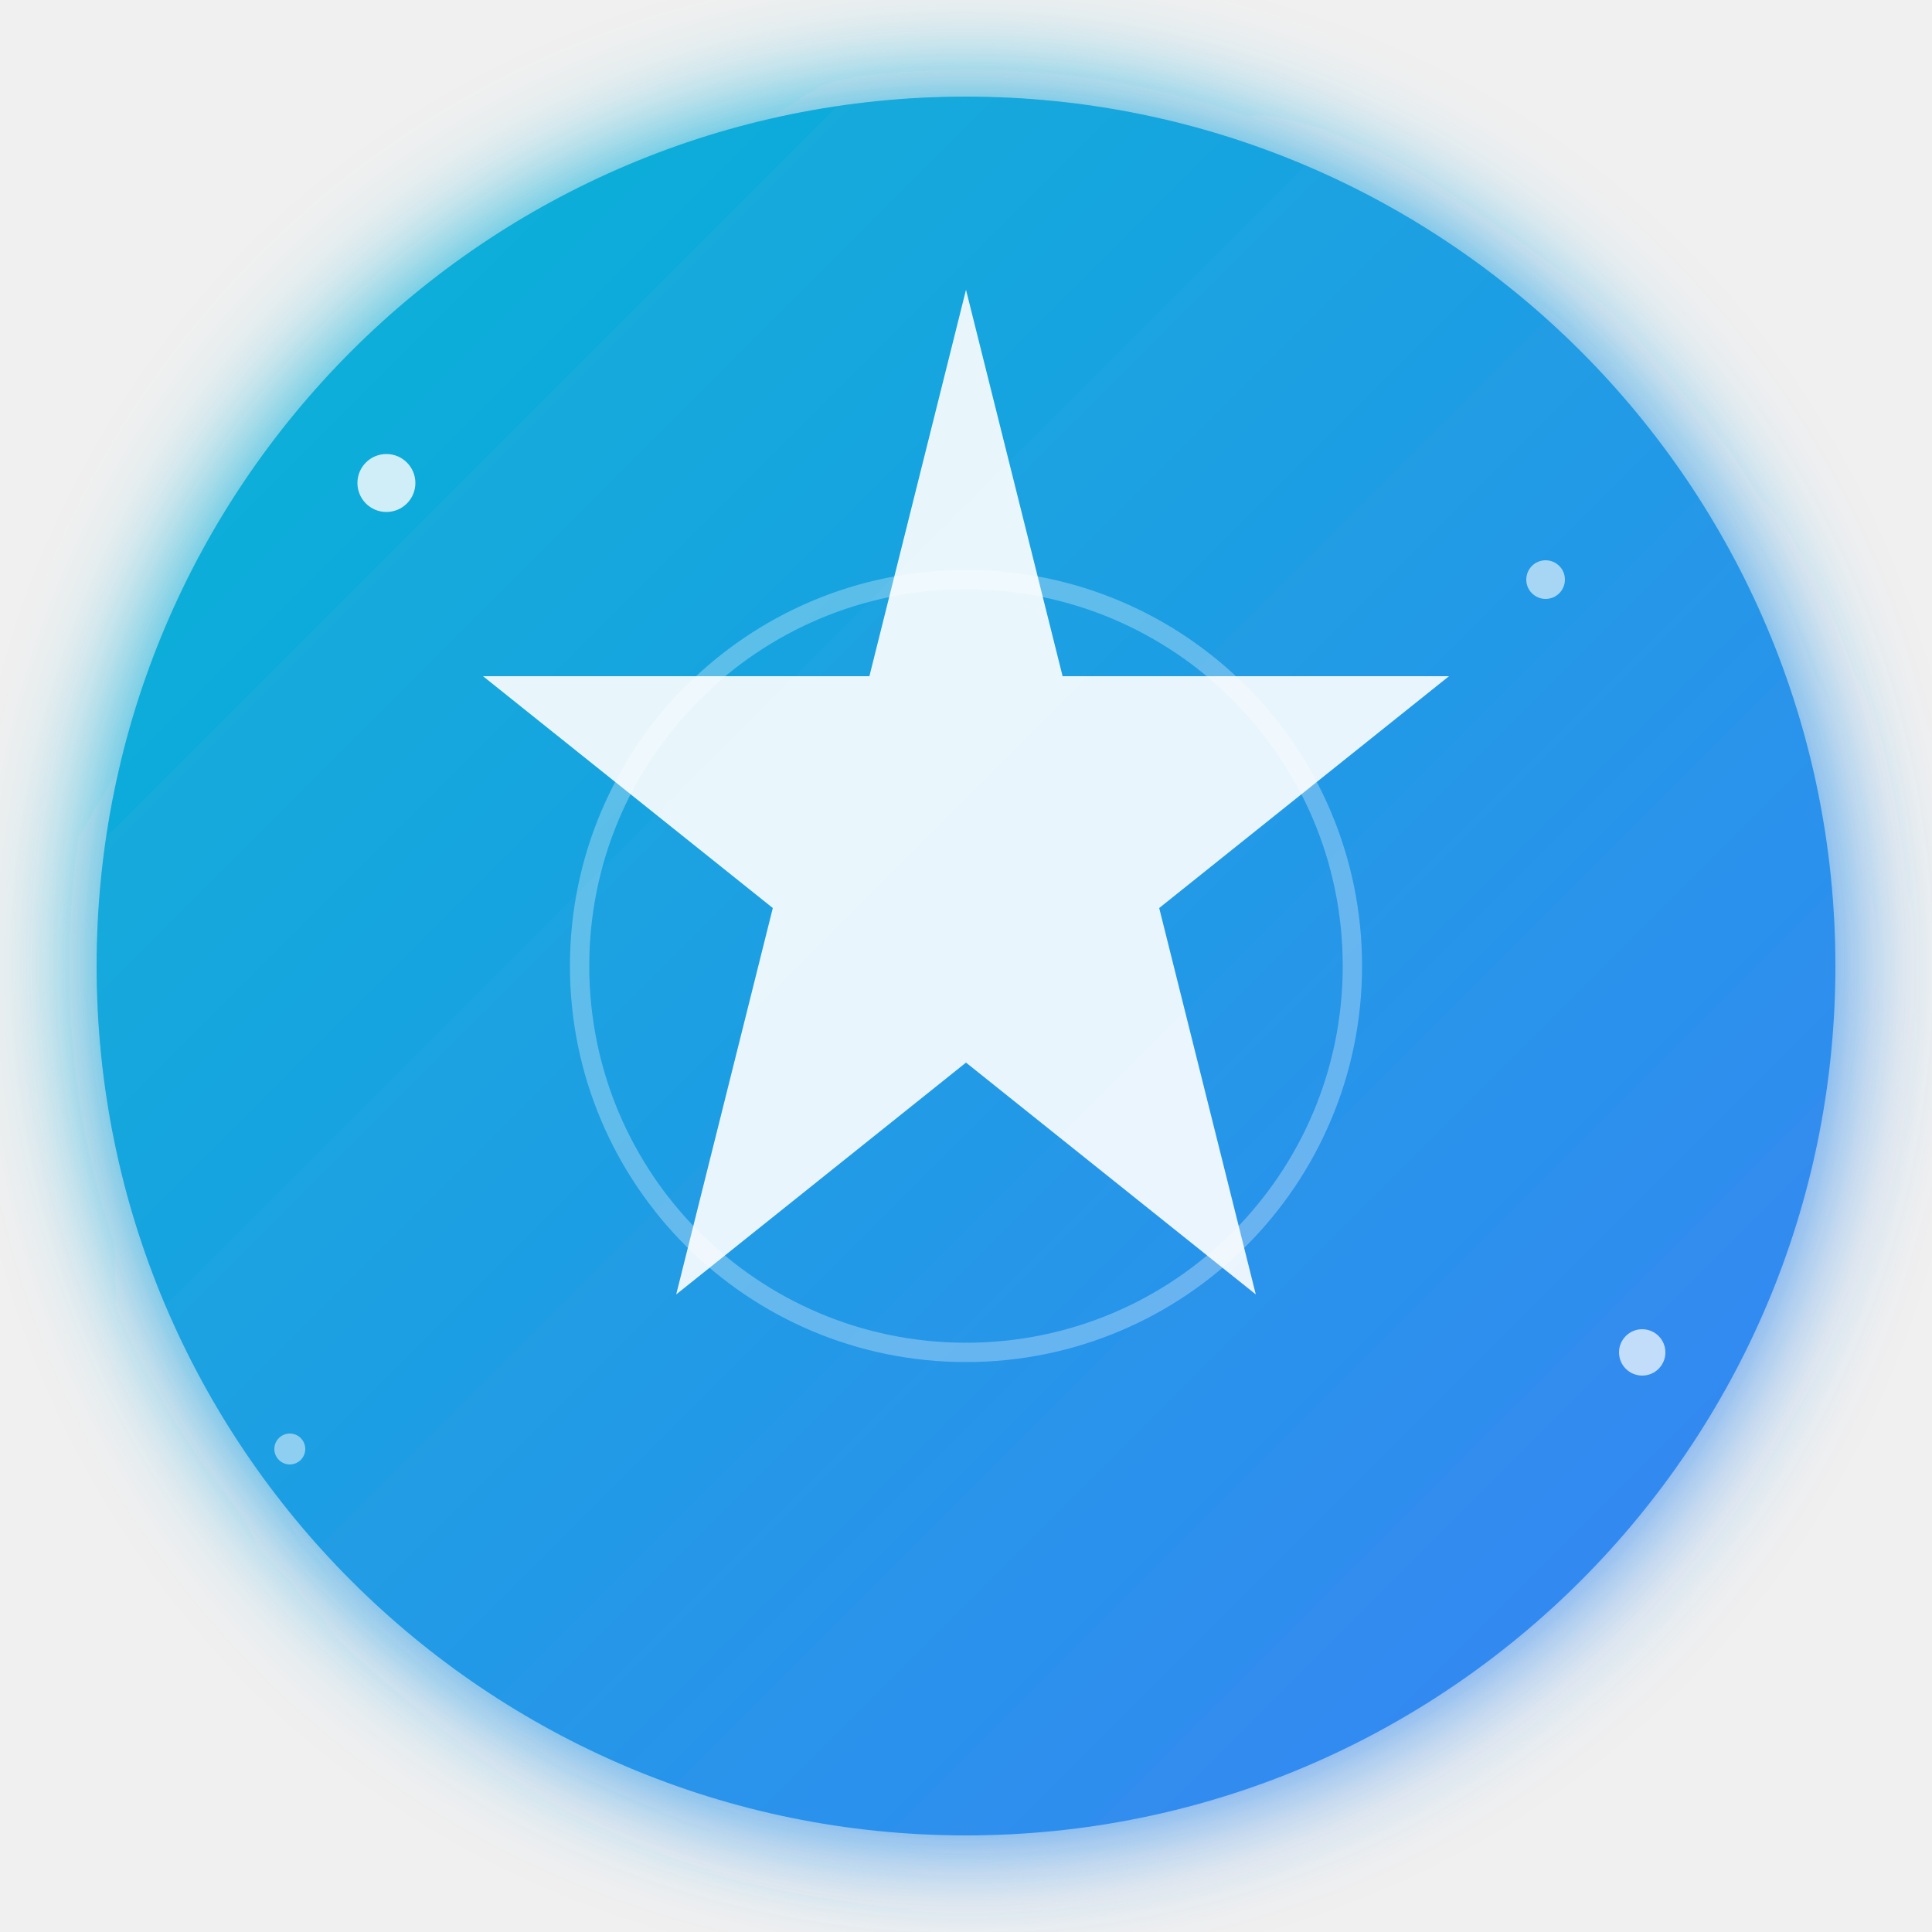
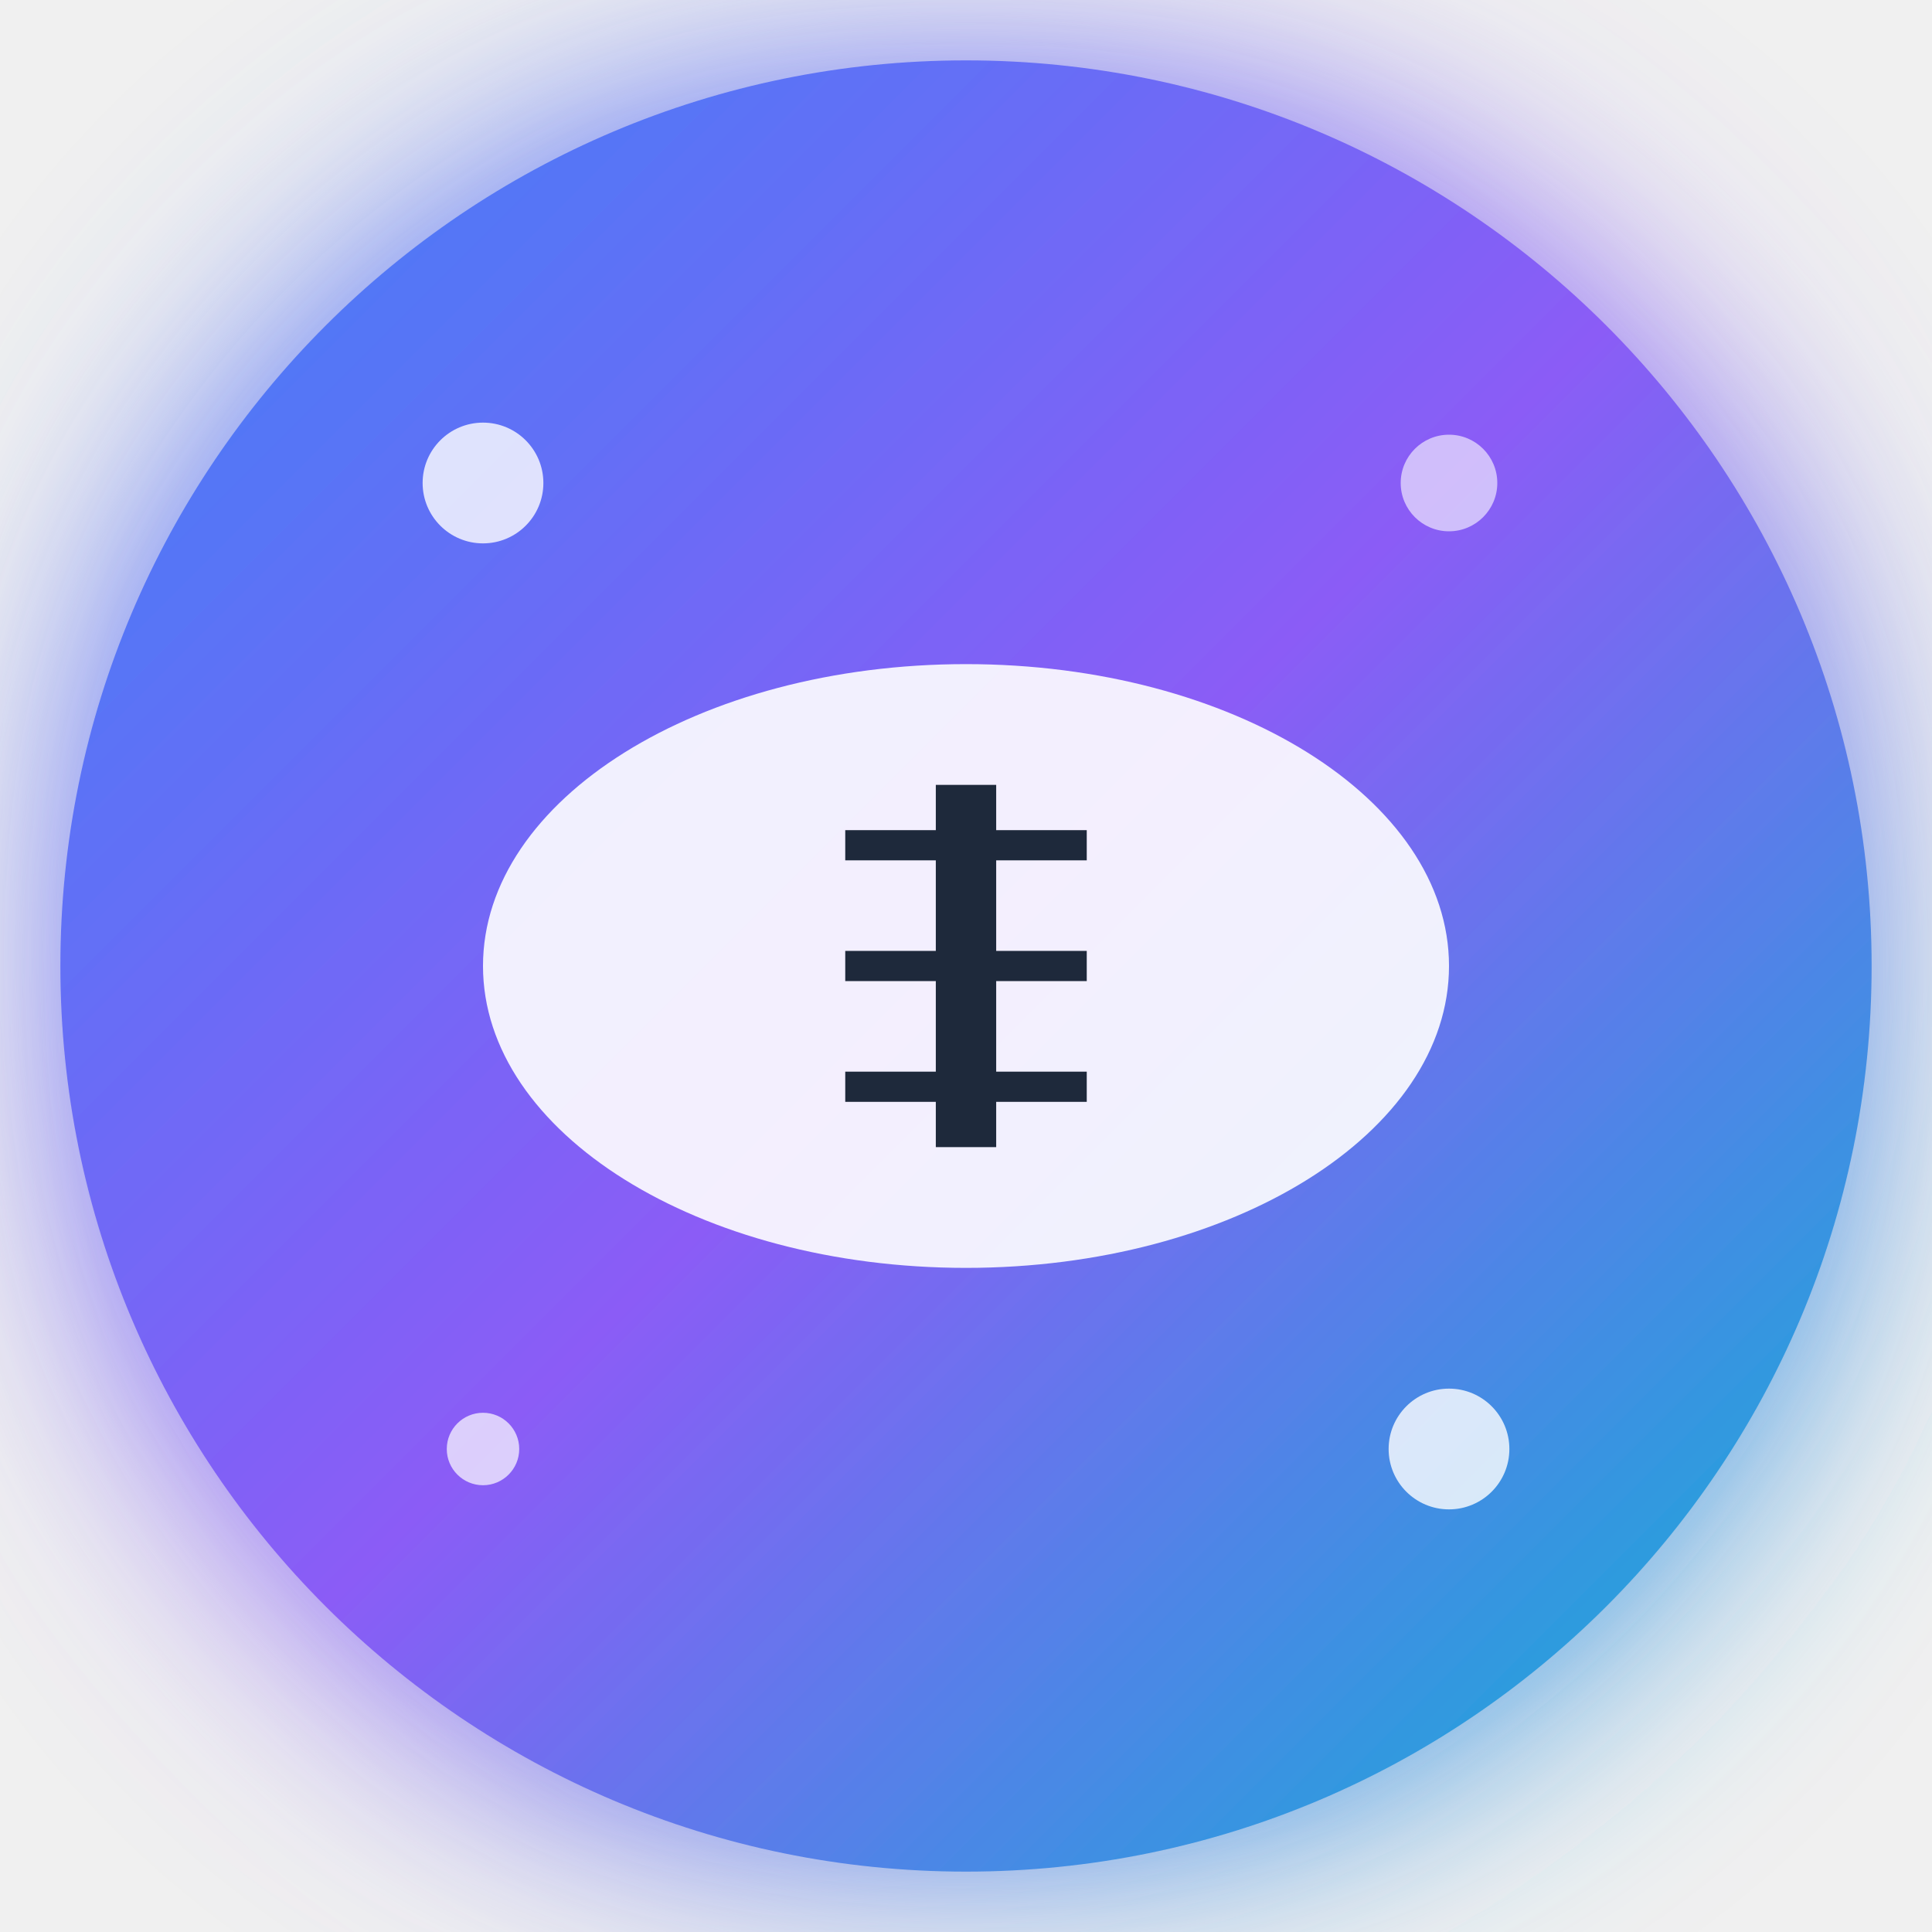
- <svg xmlns="http://www.w3.org/2000/svg" viewBox="0 0 100 100" width="100" height="100">
+ <svg xmlns="http://www.w3.org/2000/svg" width="32" height="32" viewBox="0 0 32 32" fill="none">
  <defs>
-     <linearGradient id="grad1" x1="0%" y1="0%" x2="100%" y2="100%">
-       <stop offset="0%" style="stop-color:#06b6d4;stop-opacity:1" />
-       <stop offset="100%" style="stop-color:#3b82f6;stop-opacity:1" />
+     <linearGradient id="astralGradient" x1="0%" y1="0%" x2="100%" y2="100%">
+       <stop offset="0%" style="stop-color:#3b82f6;stop-opacity:1" />
+       <stop offset="50%" style="stop-color:#8b5cf6;stop-opacity:1" />
+       <stop offset="100%" style="stop-color:#06b6d4;stop-opacity:1" />
    </linearGradient>
    <filter id="glow">
-       <feGaussianBlur stdDeviation="3" result="coloredBlur" />
+       <feGaussianBlur stdDeviation="2" result="coloredBlur" />
      <feMerge>
        <feMergeNode in="coloredBlur" />
        <feMergeNode in="SourceGraphic" />
      </feMerge>
    </filter>
  </defs>
-   <circle cx="50" cy="50" r="45" fill="url(#grad1)" filter="url(#glow)" />
-   <polygon points="50,15 55,35 75,35 60,47 65,67 50,55 35,67 40,47 25,35 45,35" fill="white" opacity="0.9" />
-   <circle cx="50" cy="50" r="20" fill="none" stroke="white" stroke-width="1" opacity="0.3" />
-   <circle cx="20" cy="25" r="1.5" fill="white" opacity="0.8" />
-   <circle cx="80" cy="30" r="1" fill="white" opacity="0.6" />
-   <circle cx="85" cy="70" r="1.2" fill="white" opacity="0.7" />
-   <circle cx="15" cy="75" r="0.8" fill="white" opacity="0.5" />
+   <circle cx="16" cy="16" r="15" fill="url(#astralGradient)" filter="url(#glow)" />
+   <ellipse cx="16" cy="16" rx="8" ry="5" fill="white" opacity="0.9" />
+   <line x1="16" y1="13" x2="16" y2="19" stroke="#1e293b" stroke-width="1" />
+   <line x1="14" y1="14" x2="18" y2="14" stroke="#1e293b" stroke-width="0.5" />
+   <line x1="14" y1="16" x2="18" y2="16" stroke="#1e293b" stroke-width="0.5" />
+   <line x1="14" y1="18" x2="18" y2="18" stroke="#1e293b" stroke-width="0.5" />
+   <circle cx="8" cy="8" r="1" fill="white" opacity="0.8" />
+   <circle cx="24" cy="8" r="0.8" fill="white" opacity="0.6" />
+   <circle cx="8" cy="24" r="0.6" fill="white" opacity="0.7" />
+   <circle cx="24" cy="24" r="1" fill="white" opacity="0.8" />
</svg>
